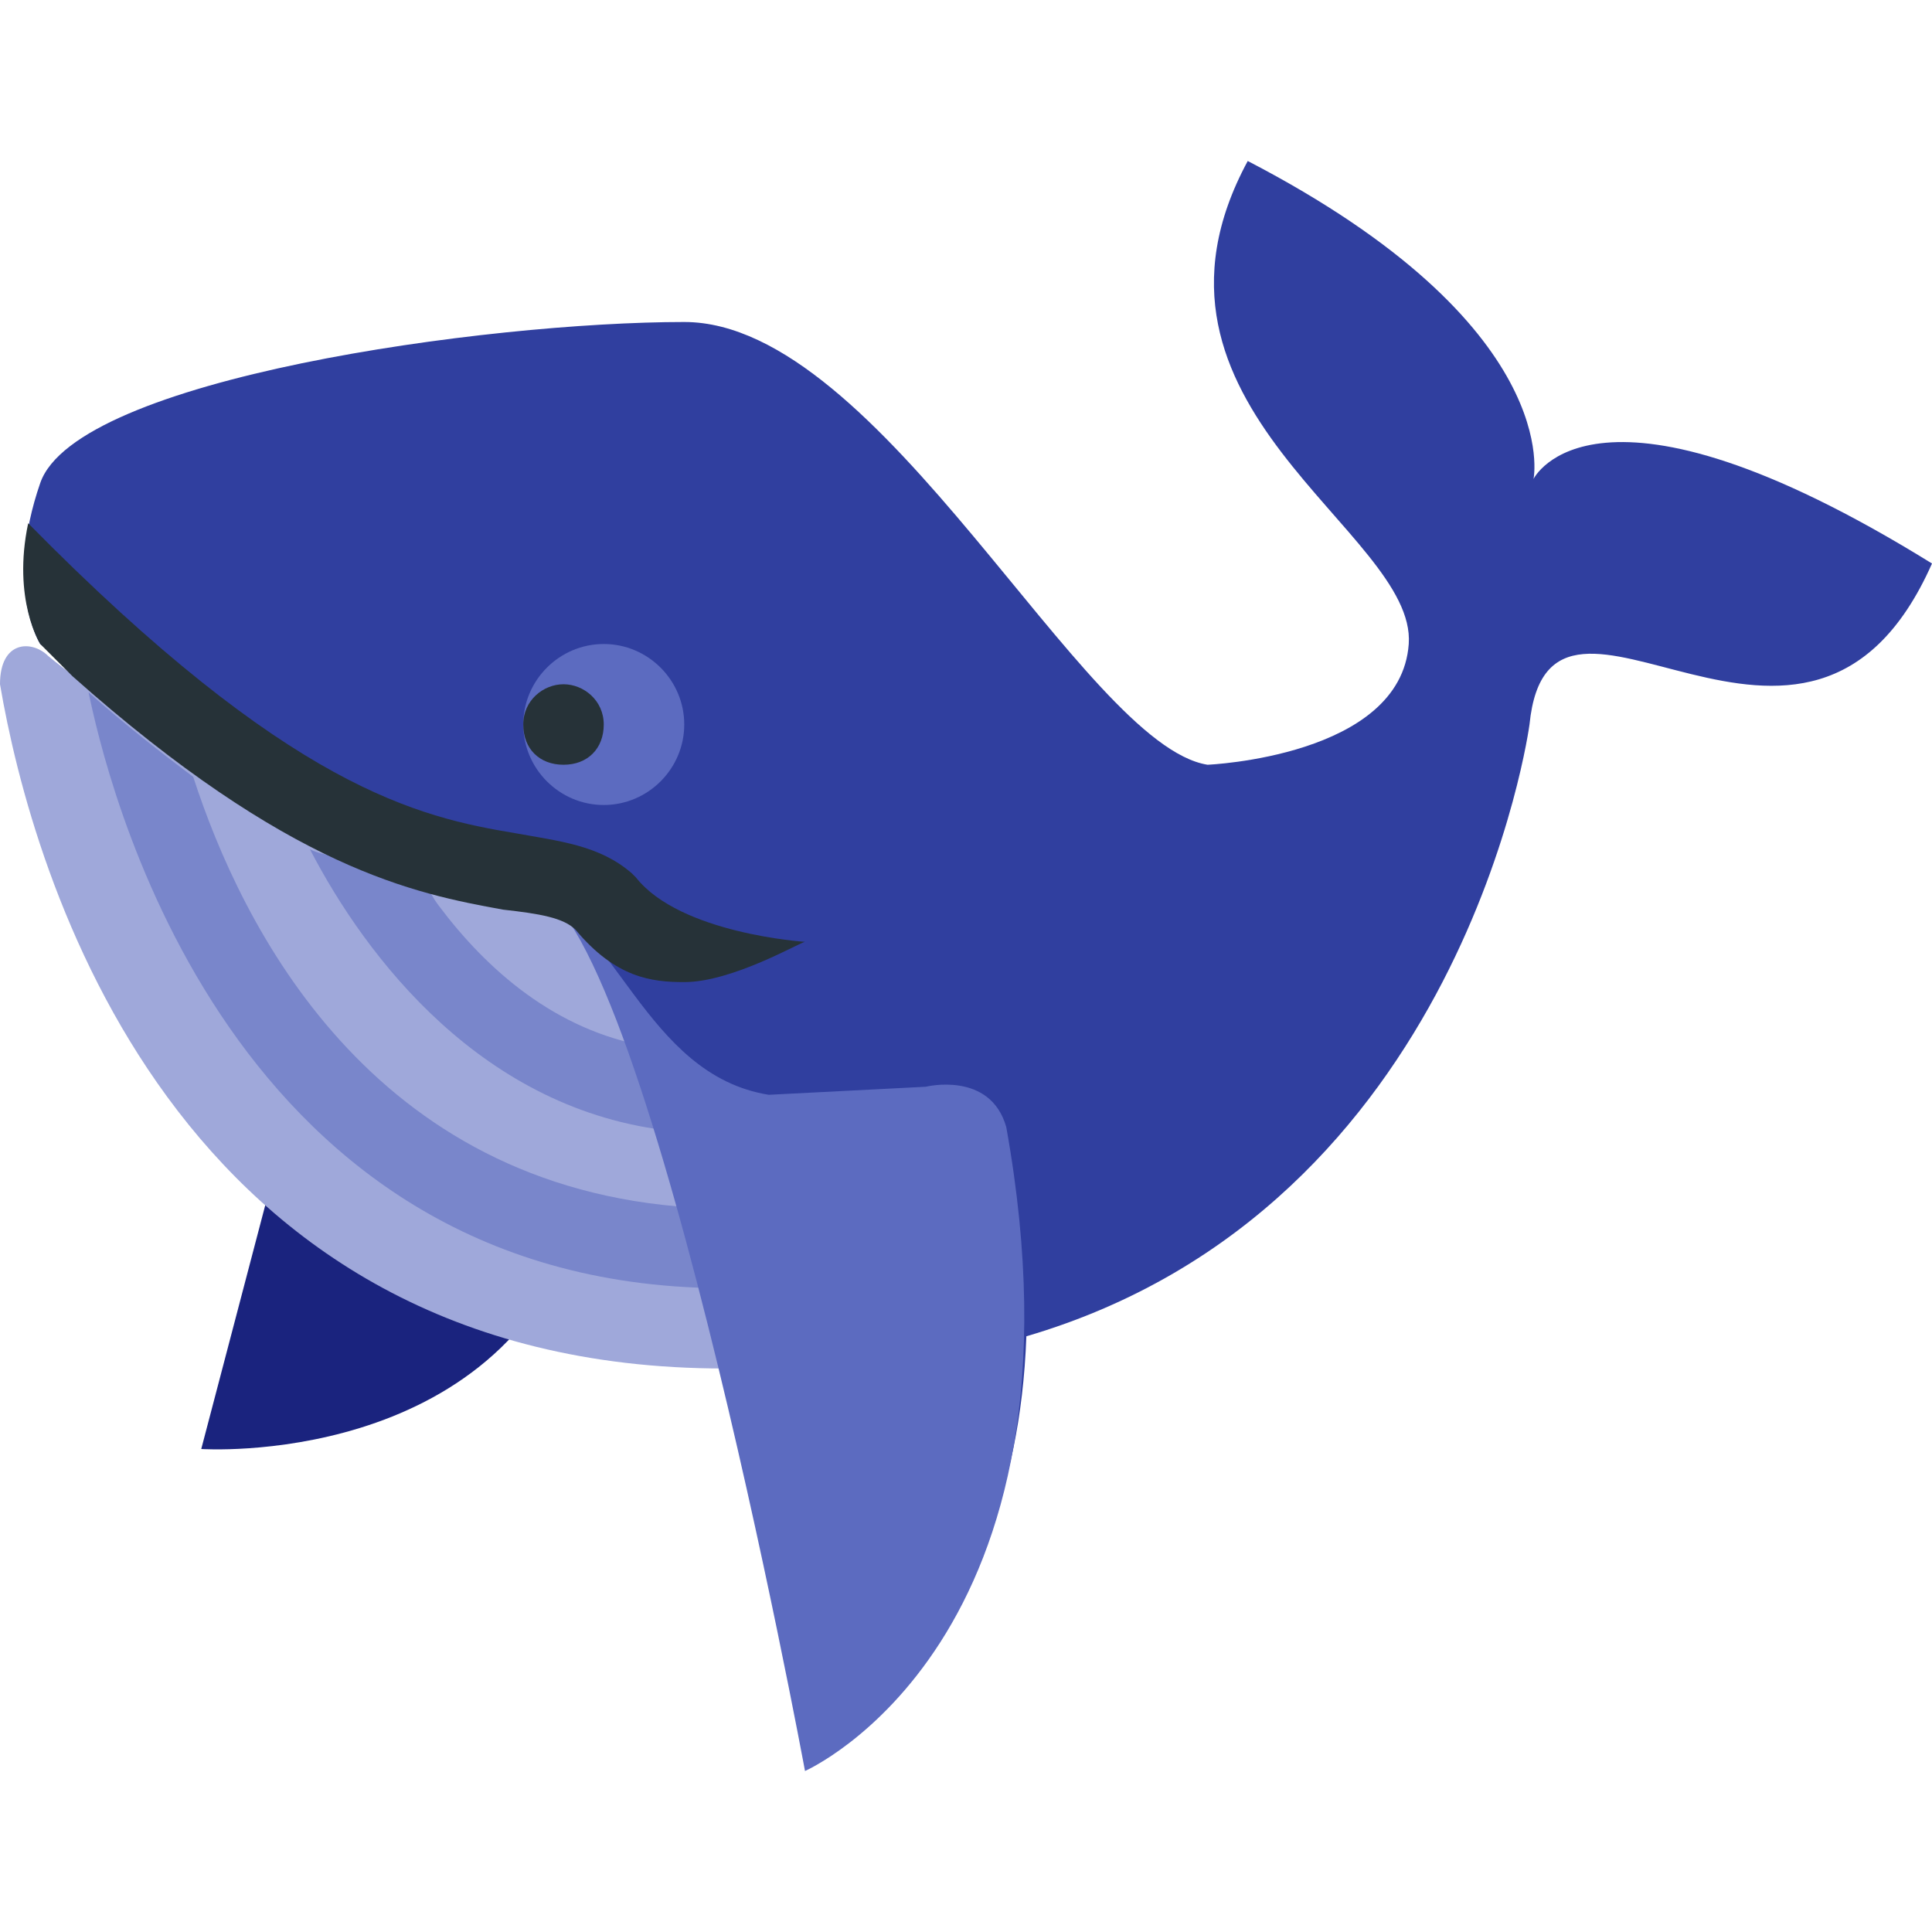
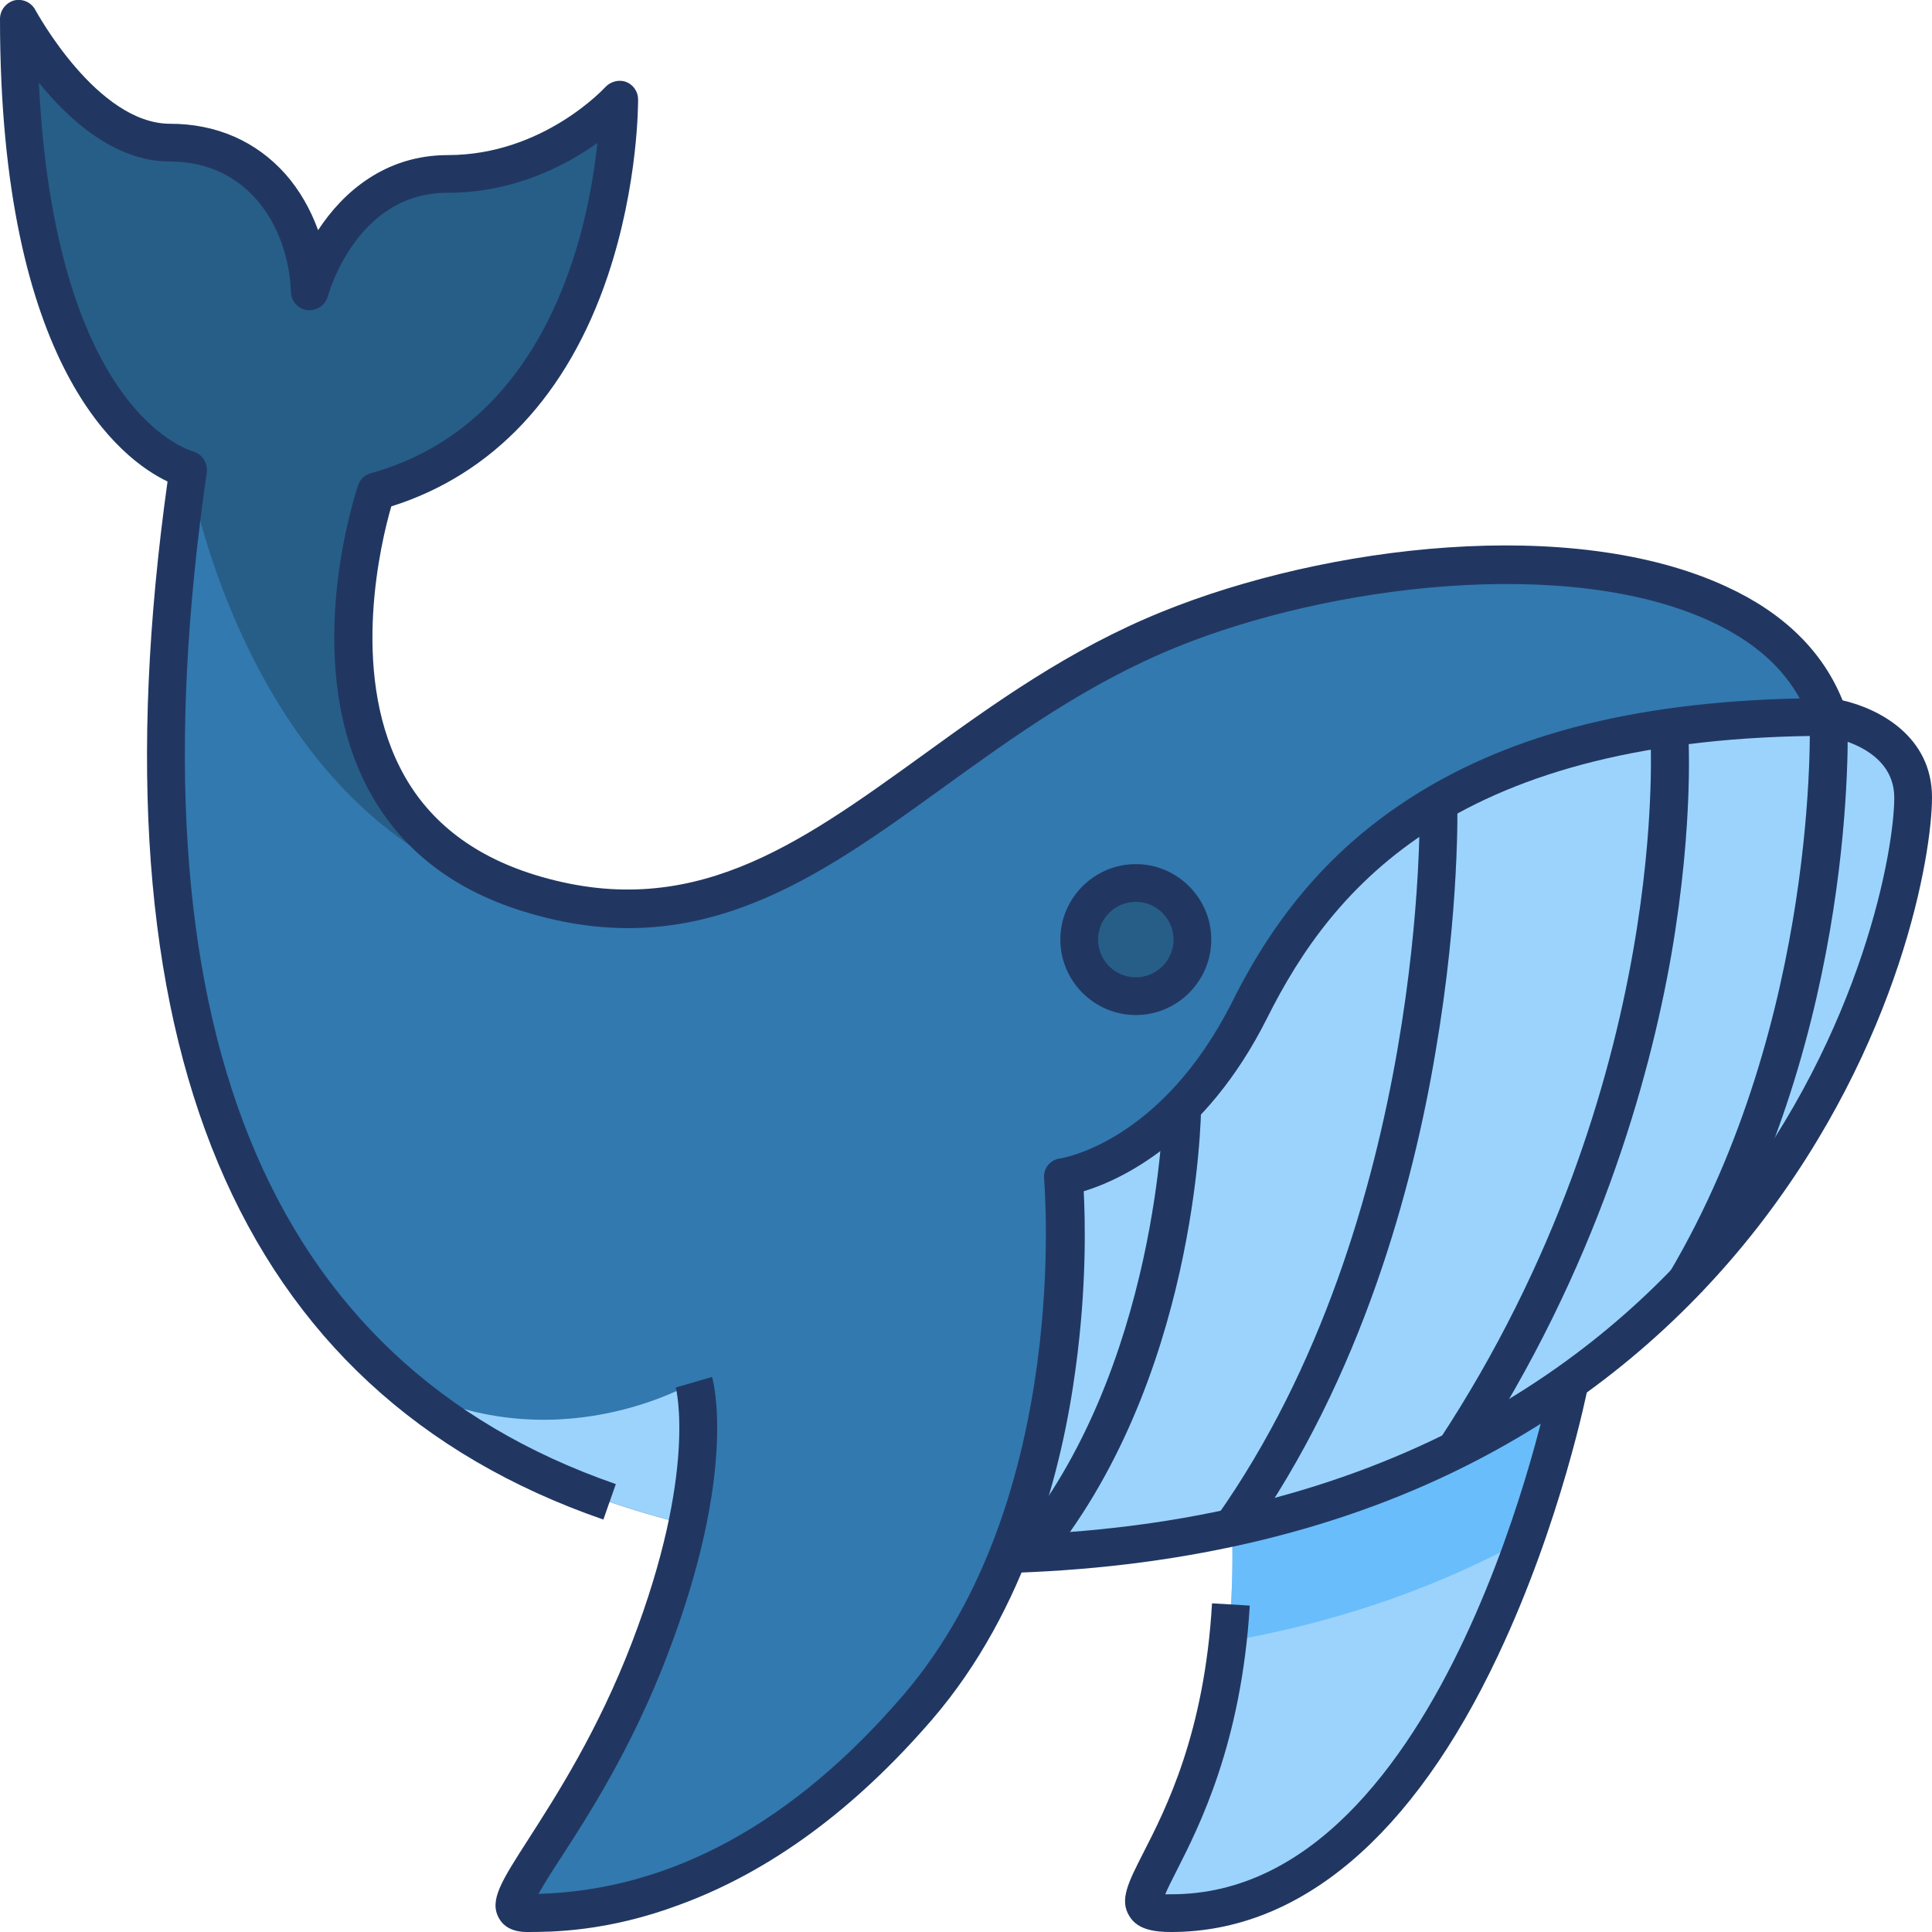
- <svg xmlns="http://www.w3.org/2000/svg" class="svg-icon" style="width: 1em; height: 1em;vertical-align: middle;fill: currentColor;overflow: hidden;" viewBox="0 0 1024 1024" version="1.1">
-   <path d="M151.467 597.333L106.667 768s157.867 10.667 200.533-121.6S151.467 597.333 151.467 597.333z" fill="#1A237E" />
-   <path d="M0 362.667c17.067 100.267 91.733 362.667 384 362.667-25.6-149.333-85.333-256-85.333-256s-196.267-57.6-273.067-121.6c-8.533-8.533-25.6-8.533-25.6 14.933z" fill="#9FA8DA" />
-   <path d="M164.267 450.133c17.067 8.533 40.533-2.133 55.467 4.267 8.533 2.133 0 8.533 12.8 25.6 25.6 34.133 61.867 66.133 110.933 74.667 4.267 12.8 8.533 27.733 12.8 44.8-100.267-10.667-162.133-91.733-192-149.333zM375.467 682.667c-2.133-14.933-6.4-29.867-8.533-42.667-170.667-10.667-238.933-149.333-264.533-228.267-17.067-12.8-36.267-27.733-55.467-44.8 8.533 40.533 68.267 309.333 328.533 315.733z" fill="#7986CB" />
-   <path d="M812.8 253.867S829.867 172.8 661.333 85.333c-70.4 130.133 89.6 196.267 85.333 256-4.267 59.733-106.667 64-106.667 64-66.133-10.667-172.8-234.667-277.333-234.667S40.533 200.533 21.333 256c-19.2 55.467 0 85.333 0 85.333s172.8 132.267 256 128c61.867-4.267 149.333 448 149.333 448s110.933-34.133 117.333-209.067C776.533 640 810.667 384 810.667 384c10.667-106.667 147.2 64 213.333-85.333-179.2-110.933-211.2-44.8-211.2-44.8z" fill="#303F9F" />
-   <path d="M490.667 576s34.133-8.533 42.667 21.333c49.067 273.067-106.667 341.333-106.667 341.333s-87.467-473.6-149.333-469.333c49.067 17.067 64 100.267 130.133 110.933L490.667 576z m-170.667-149.333c23.467 0 42.667-19.2 42.667-42.667s-19.2-42.667-42.667-42.667-42.667 19.2-42.667 42.667 19.2 42.667 42.667 42.667z" fill="#5C6BC0" />
-   <path d="M426.667 499.2c-2.133 0-38.4 21.333-64 21.333-17.067 0-36.267-2.133-57.6-27.733-6.4-6.4-19.2-8.533-38.4-10.667-46.933-8.533-113.067-21.333-228.267-123.733L21.333 341.333s-14.933-23.467-6.4-64c138.667 140.8 206.933 155.733 258.133 164.267 23.467 4.267 44.8 6.4 61.867 21.333l2.133 2.133c23.467 29.867 89.6 34.133 89.6 34.133zM298.667 362.667c-10.667 0-21.333 8.533-21.333 21.333s8.533 21.333 21.333 21.333 21.333-8.533 21.333-21.333-10.667-21.333-21.333-21.333z" fill="#263238" />
+ <svg xmlns="http://www.w3.org/2000/svg" id="Layer_1" enable-background="new 0 0 512 512" height="512" viewBox="0 0 512 512" width="512">
+   <g id="XMLID_1_">
+     <g id="XMLID_3751_">
+       <path id="XMLID_1558_" d="m416 366.3s-27.4 140.7-105.5 140.7c-23.8 0 18.7-19.1 16-102.1z" fill="#9cd3fc" />
+       <path id="XMLID_2090_" d="m325.4 435c30.8-5.4 56.8-15 78.8-27.1 8.2-23.4 11.8-41.7 11.8-41.7l-89.5 38.6c.3 11.3-.1 21.3-1.1 30.2z" fill="#69bdfb" />
+       <path id="XMLID_1564_" d="m99.7 130.3c65.2-18.2 64.4-103.8 64.4-103.8s-17.4 19.7-45.5 19.7-36.3 31-36.3 31c-.8-21.2-14.4-39.4-37.2-39.4s-40.1-32.8-40.1-32.8c0 108.9 44.9 119.4 44.9 119.4-26.6 182.7 35.3 287.6 206.1 287.6 208.4 0 251-165 251-200.6 0-18.4-22.5-21.3-22.5-21.3-16.5-50.1-113.3-48.1-174.6-23.2-67.9 27.6-101.9 91-169.8 69.9-69.5-21.7-40.4-106.5-40.4-106.5z" fill="#3279af" />
+       <path id="XMLID_1607_" d="m331 267.7c-20.1 40.1-49.3 44.3-49.3 44.3l-97.8 54.3s-37.3 22.4-78.5 0c34.6 29.9 84.4 45.7 150.6 45.7 208.4 0 251-165 251-200.6 0-18.4-22.5-21.3-22.5-21.3-96.3.1-133.5 37.5-153.5 77.6z" fill="#9cd3fc" />
+       <g id="XMLID_1563_">
+         <path id="XMLID_2241_" d="m451 342.4-8.6-5.1c39.8-67.3 37.2-146.1 37.2-146.9l10-.4c.1 3.3 2.7 82.6-38.6 152.4z" fill="#69bdfb" />
+       </g>
+       <g id="XMLID_1562_">
+         <path id="XMLID_2240_" d="m389.7 387.3-8.4-5.5c62.4-94.8 56.1-187.5 56-188.4l10-.8c.1 1 1.8 24.6-4.4 60.5-5.8 33.1-19.7 83.2-53.2 134.2z" fill="#69bdfb" />
+       </g>
+       <g id="XMLID_1561_">
+         <path id="XMLID_2239_" d="m330.5 407.9-8.2-5.8c56.2-79.4 54-188.3 53.9-189.4l10-.3c0 1.1.7 28.6-5.8 66.5-5.9 35.2-19.4 86-49.9 129z" fill="#69bdfb" />
+       </g>
+       <g id="XMLID_1560_">
+         <path id="XMLID_2238_" d="m276.5 415.2-7.7-6.4c38.3-45.9 39.5-115 39.5-115.7l10 .1c0 3-1.2 73.3-41.8 122z" fill="#69bdfb" />
+       </g>
+       <path id="XMLID_2235_" d="m281.7 312s8.4 86-38.5 140.5-91.1 54.5-103.6 54.5 14.2-22 32.6-70 11.7-70.7 11.7-70.7 5.8-68.4 97.8-54.3z" fill="#3279af" />
+       <g fill="#275e87">
+         <circle id="XMLID_1557_" cx="301" cy="249" r="15" />
+         <g id="XMLID_2246_">
+           <path id="XMLID_2247_" d="m140.1 236.7c-69.5-21.6-40.4-106.4-40.4-106.4 65.2-18.2 64.4-103.8 64.4-103.8s-17.4 19.7-45.5 19.7c-28 0-36.4 31.1-36.4 31.1-.7-21.3-14.3-39.5-37.1-39.5-22.7 0-40.1-32.8-40.1-32.8 0 98.6 36.8 116.5 43.8 119l1.1.4s18.9 115.2 113.9 116.5c-7.4-.2-15.3-1.6-23.7-4.2z" />
+           <path id="XMLID_2248_" d="" />
+         </g>
+       </g>
+     </g>
+     <g id="XMLID_3332_">
+       <g id="XMLID_7_">
+         <path id="XMLID_2681_" d="m269 416.8-.3-10c102.9-3.4 159.7-49.6 189.3-87.7 35.9-46.3 44-94.4 44-107.7 0-13.7-17.4-16.2-18.1-16.3-1.9-.3-3.5-1.6-4.1-3.4-3.8-11.6-12.7-20.7-26.4-27-37.9-17.6-101.3-9.6-141.6 6.8-23.6 9.6-43 23.6-61.7 37.1-33.6 24.3-65.4 47.3-111.5 32.9-19.4-6-33.4-17.3-41.6-33.5-17.3-34.1-2.7-77.5-2.1-79.4.5-1.6 1.8-2.8 3.4-3.2 46.9-13.1 57.6-64.3 60-87.5-8.4 6-22.1 13.2-39.8 13.2-23.8 0-31.3 26.3-31.6 27.4-.7 2.4-2.9 3.9-5.4 3.7-2.5-.3-4.3-2.3-4.4-4.8-.6-16.7-10.9-34.6-32.1-34.6-14.6 0-26.8-11.1-34.7-20.9 2.1 43.2 12 67.1 20.5 79.8 10 15.1 20.1 17.8 20.2 17.9 2.5.6 4.1 3 3.8 5.6-21.1 145.6 15.3 235.8 108.4 268.1l-3.3 9.4c-97.4-33.7-136.3-126.3-115.5-275.1-12-5.7-44.4-29.8-44.4-122.6 0-2.3 1.6-4.3 3.8-4.9 2.2-.5 4.5.5 5.6 2.6.2.3 16.3 30.1 35.7 30.1 12.2 0 22.8 4.6 30.6 13.4 3.7 4.2 6.6 9.3 8.6 14.8 6.6-10.1 17.8-19.9 34.4-19.9 25.3 0 41.6-17.9 41.7-18 1.4-1.5 3.6-2.1 5.5-1.4s3.2 2.6 3.2 4.6c0 .9.1 22.5-8 46.7-10.6 31.6-30.4 52.7-57.4 61.2-2.7 9.2-10.9 43.2 2.3 69.2 6.9 13.7 18.9 23.2 35.6 28.4 41.3 12.8 69.7-7.7 102.7-31.5 19.2-13.9 39-28.2 63.7-38.2 43.4-17.6 108.7-25.6 149.6-6.6 15.2 7 25.5 17.2 30.7 30.1 9.6 2.2 23.7 9.5 23.7 25.7 0 15.1-8.3 65.1-46.1 113.8-20.1 25.8-45.1 46.6-74.3 61.8-35.1 18.3-76.4 28.3-122.6 29.9z" fill="#213762" />
+       </g>
+       <g id="XMLID_96_">
+         <path id="XMLID_2680_" d="m451 342.4-8.6-5.1c39.8-67.3 37.2-146.1 37.2-146.9l10-.4c.1 3.3 2.7 82.6-38.6 152.4z" fill="#213762" />
+       </g>
+       <g id="XMLID_97_">
+         <path id="XMLID_2679_" d="m389.7 387.3-8.4-5.5c62.4-94.8 56.1-187.5 56-188.4l10-.8c.1 1 1.8 24.6-4.4 60.5-5.8 33.1-19.7 83.2-53.2 134.2z" fill="#213762" />
+       </g>
+       <g id="XMLID_139_">
+         <path id="XMLID_2678_" d="m330.5 407.9-8.2-5.8c56.2-79.4 54-188.3 53.9-189.4l10-.3c0 1.1.7 28.6-5.8 66.5-5.9 35.2-19.4 86-49.9 129z" fill="#213762" />
+       </g>
+       <g id="XMLID_140_">
+         <path id="XMLID_2676_" d="m276.5 415.2-7.7-6.4c38.3-45.9 39.5-115 39.5-115.7l10 .1c0 3-1.2 73.3-41.8 122z" fill="#213762" />
+       </g>
+       <g id="XMLID_6_">
+         <path id="XMLID_2675_" d="m139.6 512c-4.4 0-6.5-2-7.4-3.7-2.6-4.7.7-9.8 7.9-21 7.3-11.4 18.4-28.6 27.4-52.1 17.4-45.4 11.6-67.3 11.6-67.5l9.6-2.8c.3 1 6.9 24.9-11.9 73.9-9.4 24.5-20.8 42.2-28.4 53.9-2.1 3.2-4.3 6.7-5.7 9.2 35-1 67.5-18.7 96.7-52.7 44.8-52.2 37.3-135.9 37.3-136.8-.3-2.7 1.6-5.1 4.3-5.4 1.1-.2 27-4.6 45.6-41.6 12.5-25.1 28.7-42.8 50.3-55.9 27.3-16.5 62.2-24.5 108.2-24.5v10c-99 0-131.9 40-149.3 74.8-16.5 32.9-39.1 43-48.6 45.9.4 7.8.8 25.2-2.1 46.6-3.5 26.5-13 64.2-38 93.3-20.5 23.8-42.9 40.3-66.8 49.1-19.4 7.3-34.3 7.3-40.7 7.3z" fill="#213762" />
+       </g>
+       <g id="XMLID_1521_">
+         <path id="XMLID_2674_" d="m310.4 512c-4.2 0-8.9-.5-11.1-4.2-2.7-4.3-.3-8.9 3.6-16.6 6.1-11.9 16.3-31.9 18.3-66.3l10 .6c-2.2 36.5-13.4 58.5-19.4 70.3-1.1 2.2-2.3 4.5-3 6.2h1.7c73.1 0 100.4-135.3 100.6-136.7l9.8 1.9c-.3 1.5-7.2 36.2-23.9 71.5-22.6 48-52.6 73.3-86.6 73.3z" fill="#213762" />
+       </g>
+       <g id="XMLID_705_">
+         <path id="XMLID_2671_" d="m301 269c-11 0-20-9-20-20s9-20 20-20 20 9 20 20-9 20-20 20zm0-30c-5.5 0-10 4.5-10 10s4.5 10 10 10 10-4.5 10-10-4.5-10-10-10z" fill="#213762" />
+       </g>
+     </g>
+   </g>
</svg>
